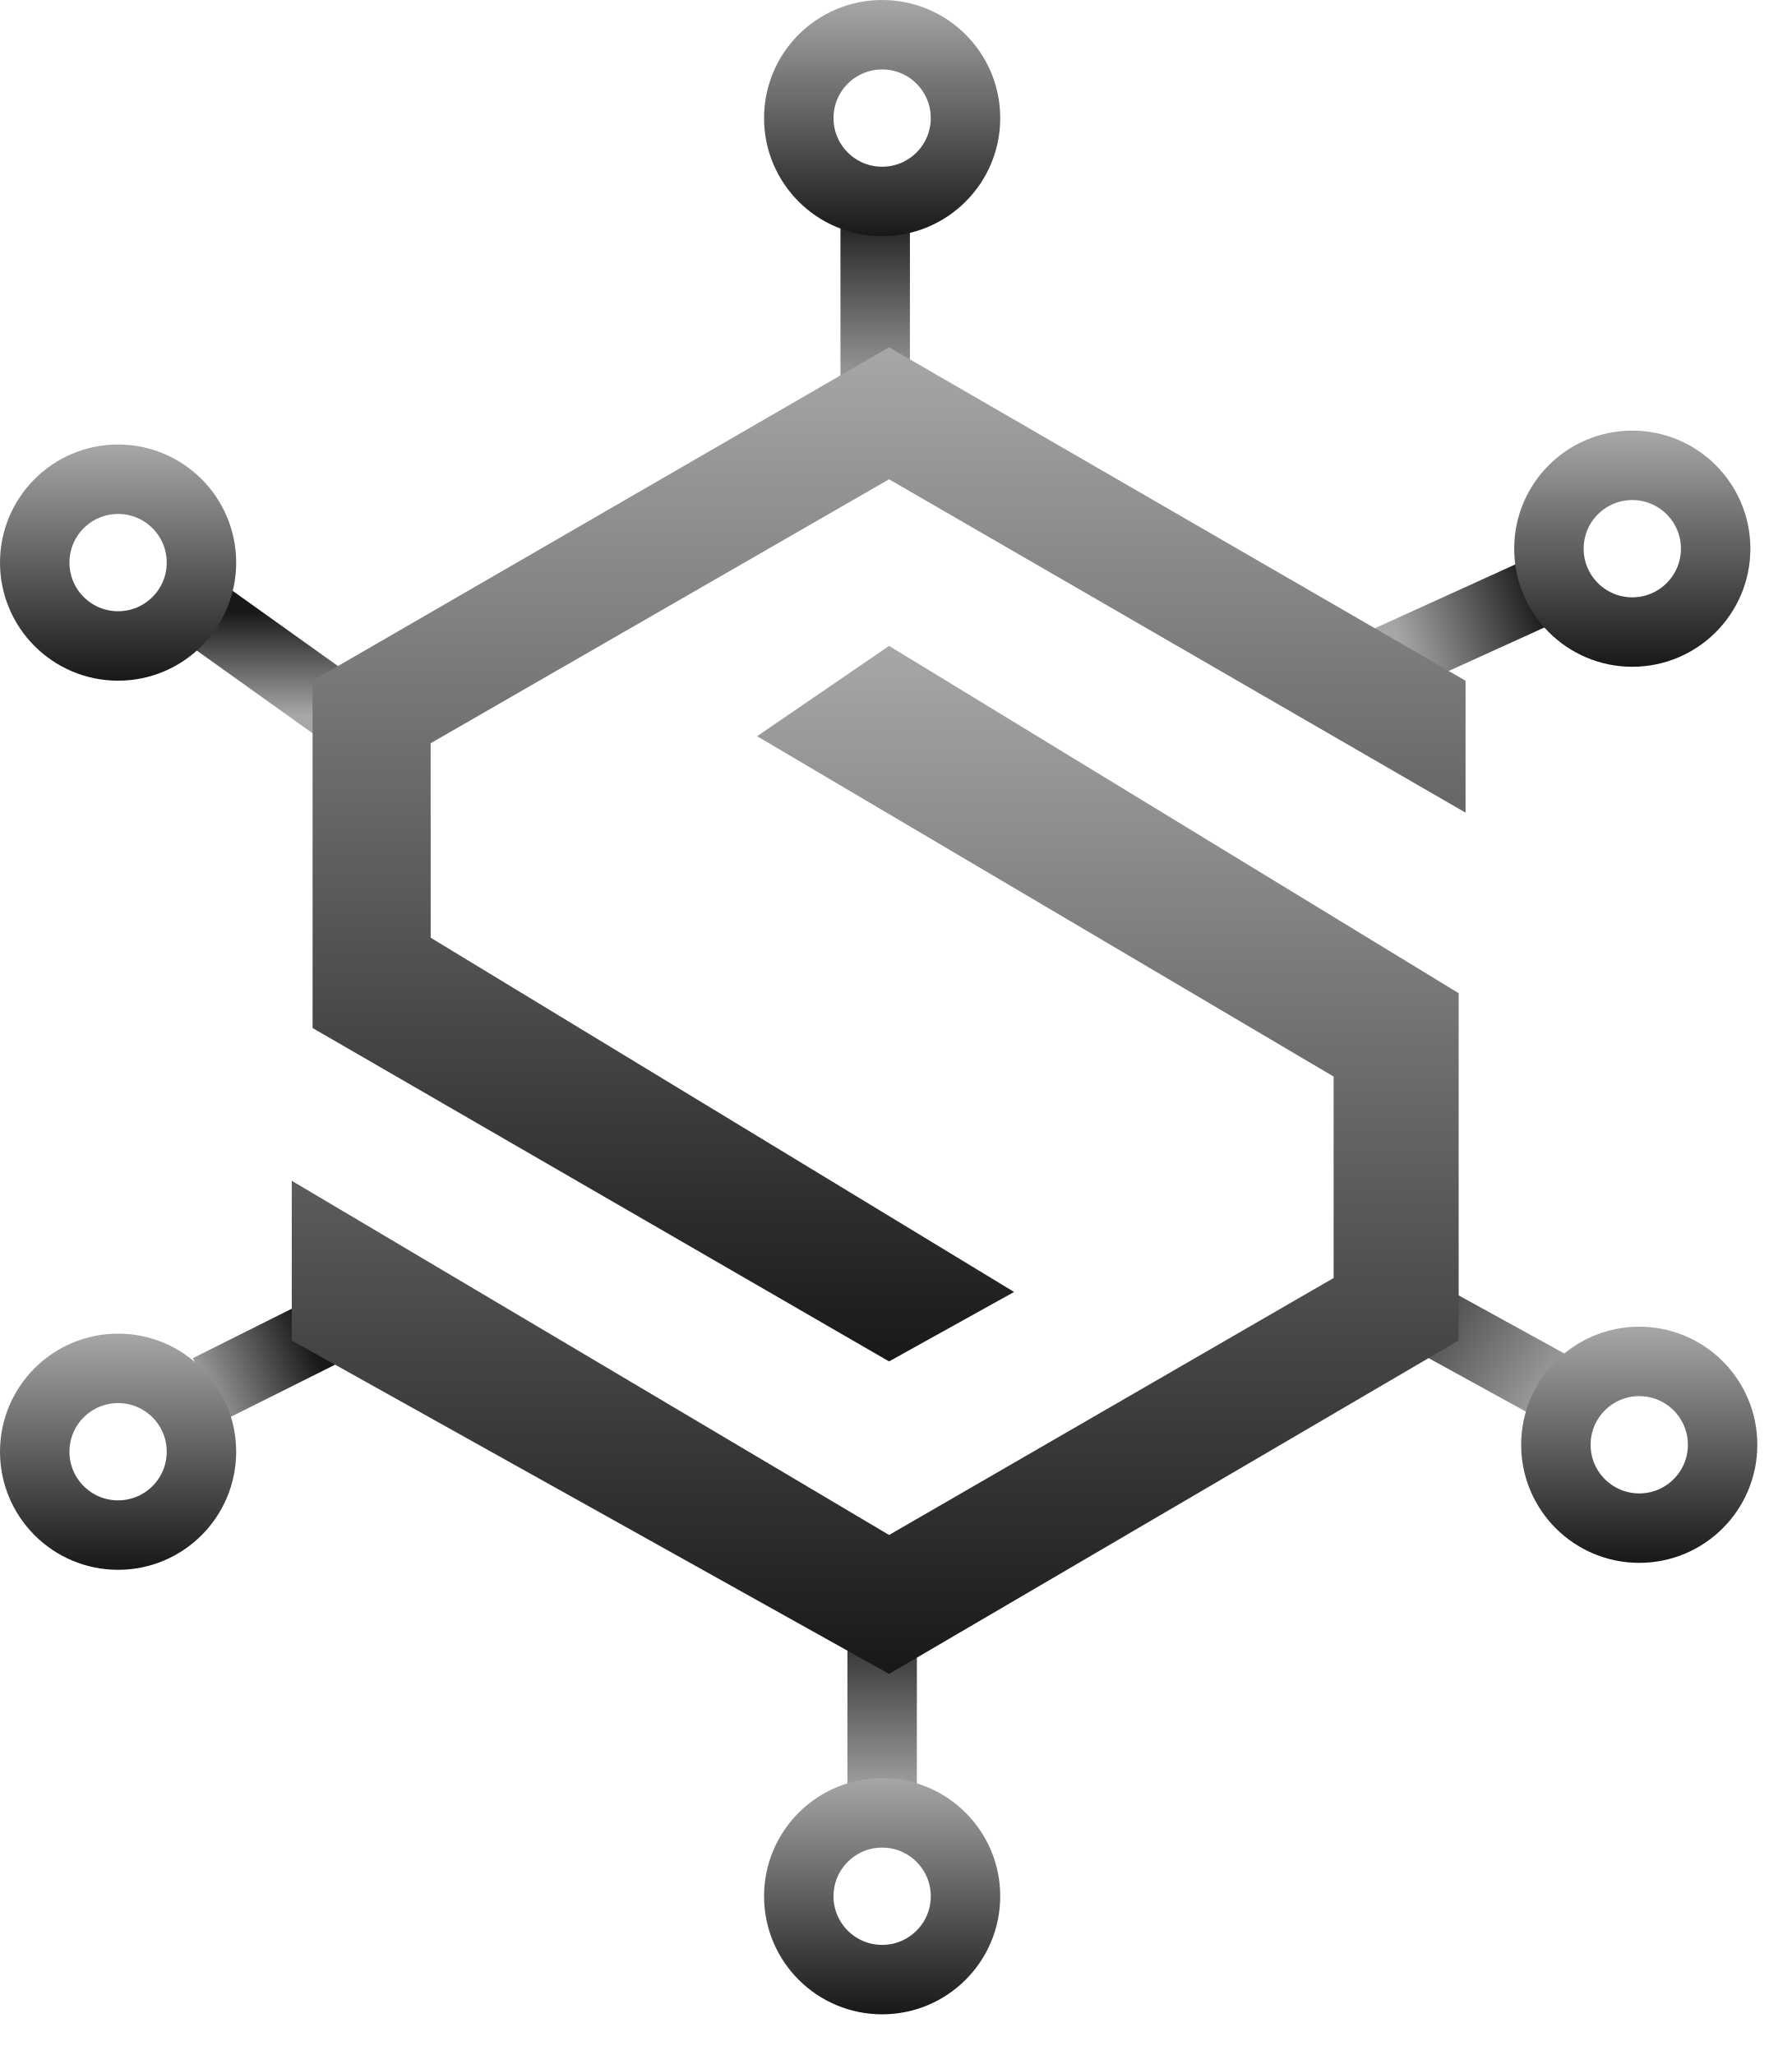
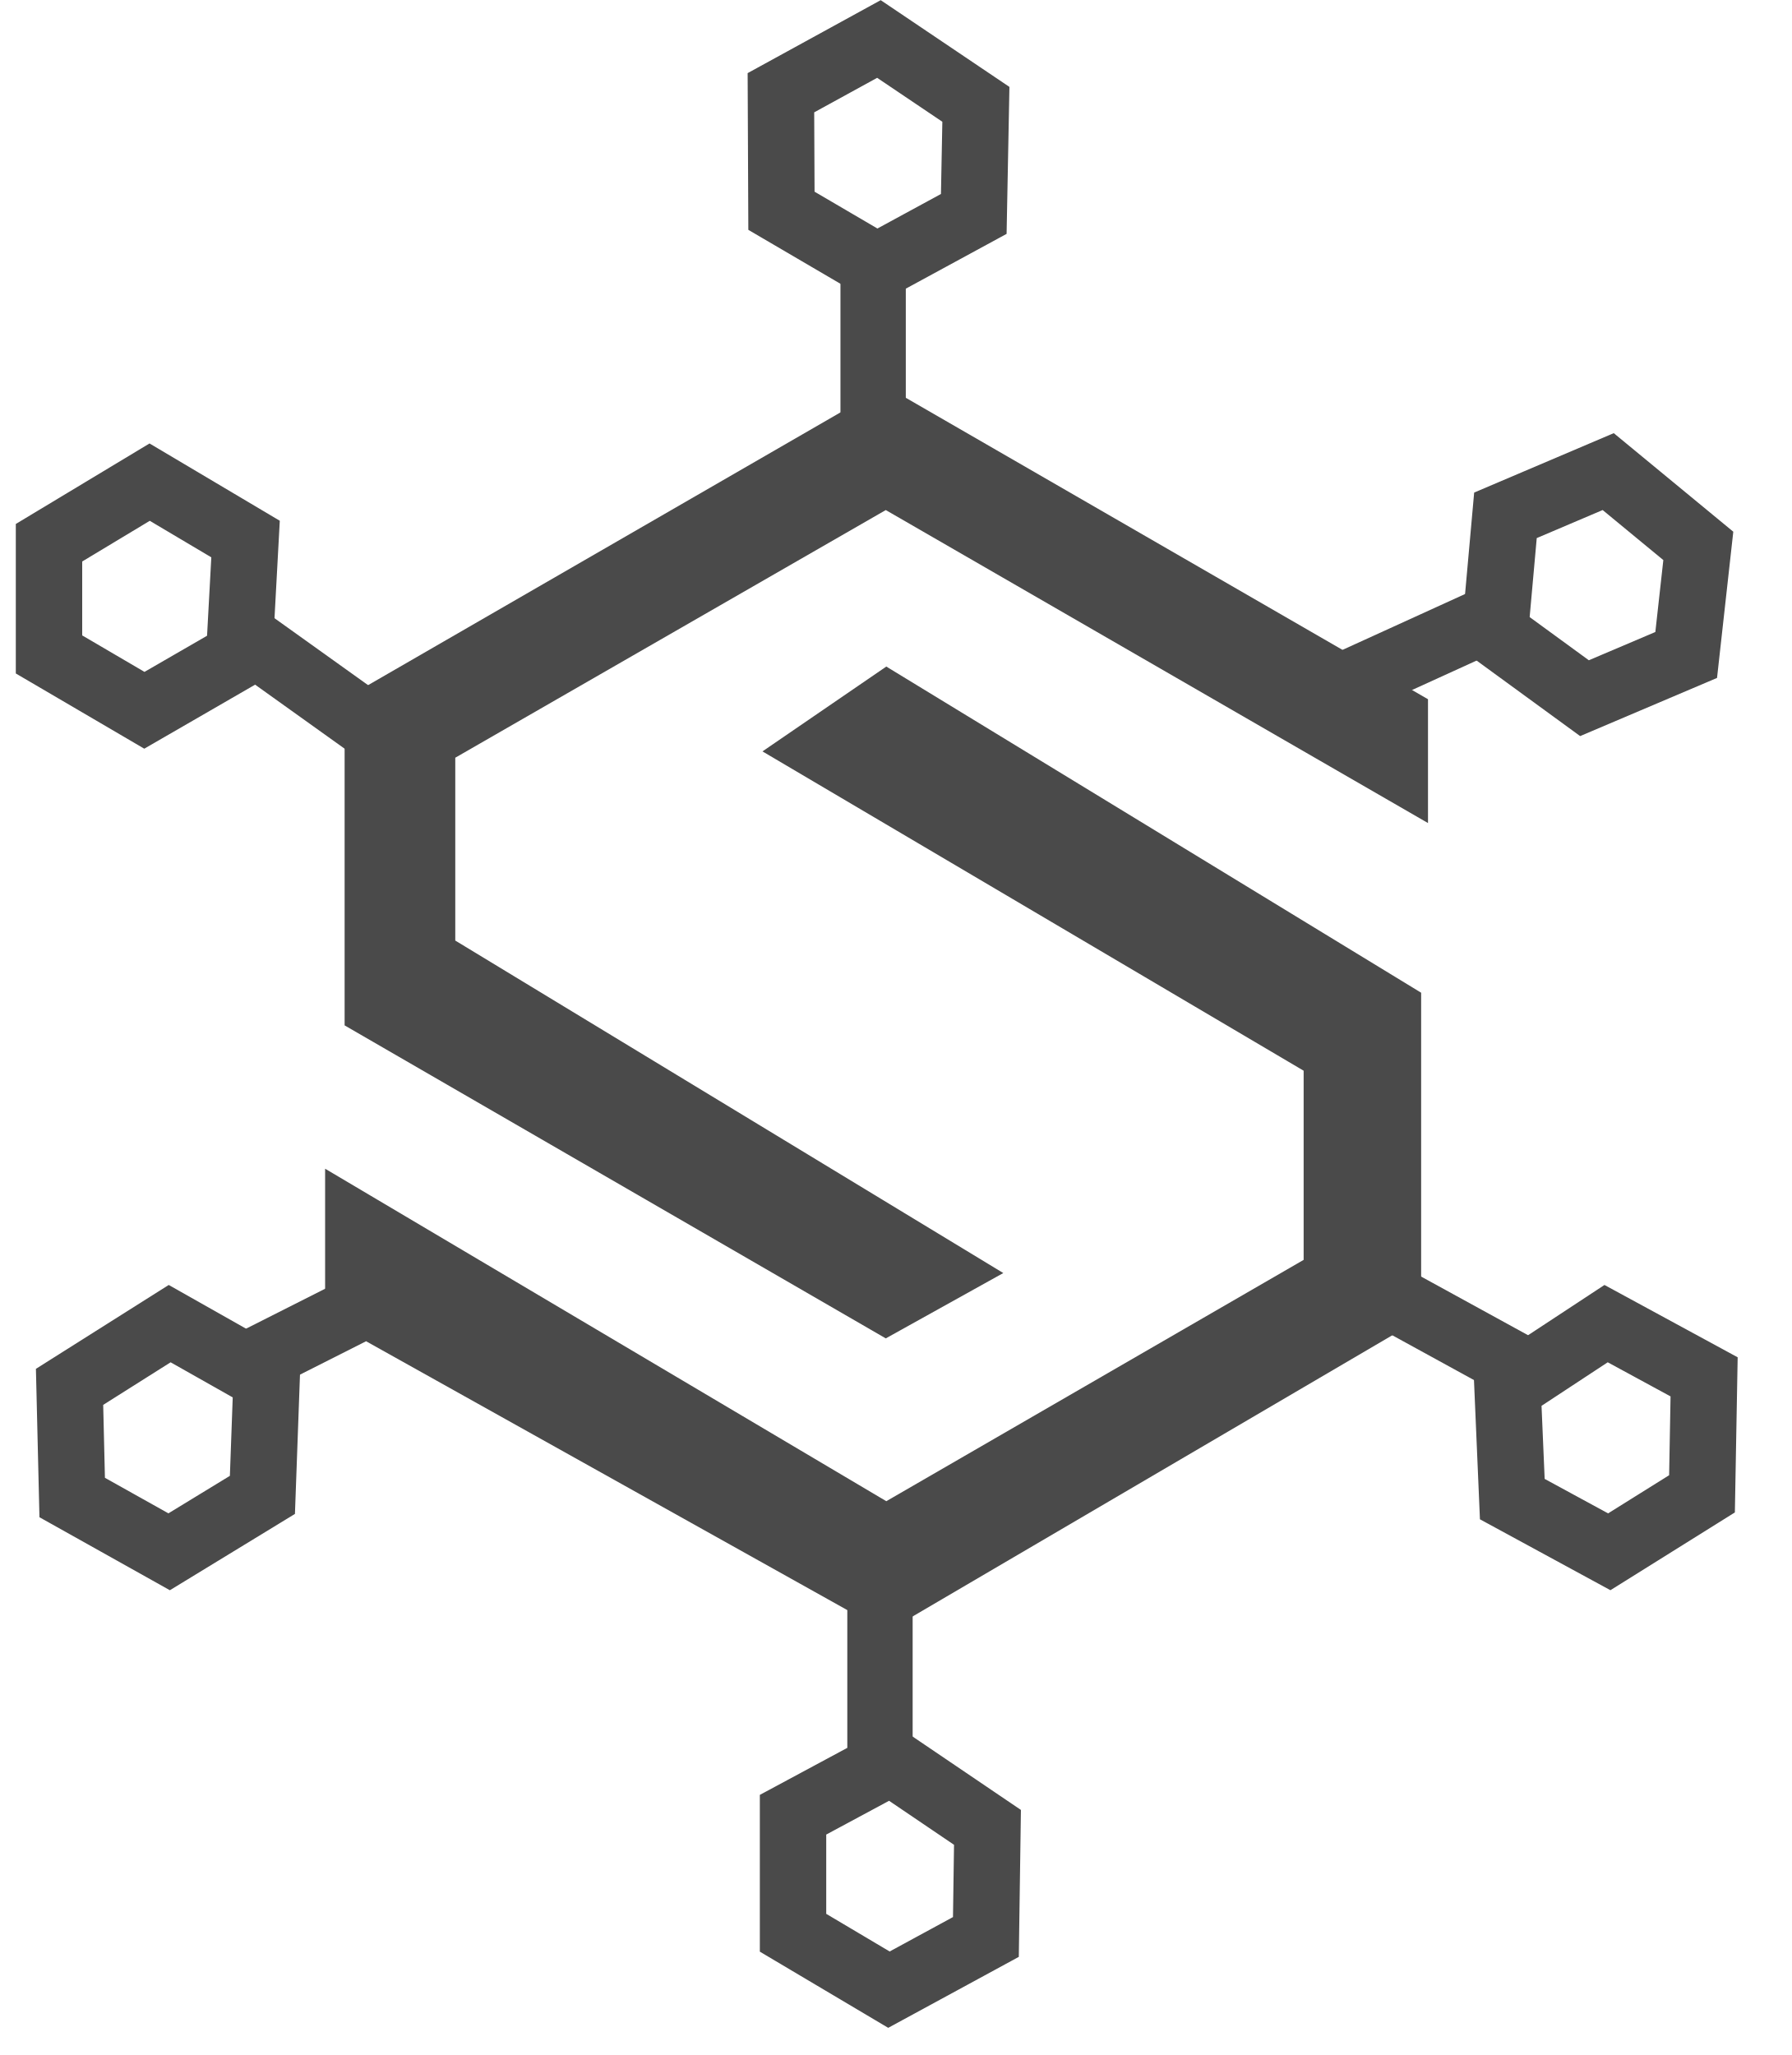
- <svg xmlns="http://www.w3.org/2000/svg" width="34" height="39" viewBox="0 0 34 39" fill="none">
-   <path d="M16.741 34.141L16.741 30.45" stroke="url(#logo_p1)" stroke-width="1.318" />
-   <path d="M3.955 26.364L6.064 25.31" stroke="url(#logo_p2)" stroke-width="1.318" />
-   <path d="M3.823 11.6L6.591 13.577" stroke="url(#logo_p3)" stroke-width="1.318" />
-   <path d="M16.609 3.954V7.514" stroke="url(#logo_p4)" stroke-width="1.318" />
-   <path d="M26.364 12.523L29.264 11.205" stroke="url(#logo_p5)" stroke-width="1.318" />
-   <path d="M29.791 26.496L27.154 25.046" stroke="url(#logo_p6)" stroke-width="1.318" />
-   <path d="M27.813 12.919V15.423L16.872 9.096L8.173 14.105V17.796L19.245 24.519L16.872 25.837L5.932 19.51V12.919L16.872 6.591L27.813 12.919Z" fill="url(#logo_p7)" />
-   <path d="M25.309 20.431L14.368 13.972L16.873 12.258L27.682 18.849V25.44L16.873 31.768L5.537 25.44V22.409L16.873 29.131L25.309 24.254V20.431Z" fill="url(#logo_p8)" />
-   <circle cx="30.977" cy="10.413" r="1.582" stroke="url(#logo_p9)" stroke-width="1.318" />
-   <circle cx="16.741" cy="2.241" r="1.582" stroke="url(#logo_p10)" stroke-width="1.318" />
-   <circle cx="16.741" cy="35.987" r="1.582" stroke="url(#logo_p11)" stroke-width="1.318" />
-   <circle cx="31.109" cy="27.419" r="1.582" stroke="url(#logo_p12)" stroke-width="1.318" />
-   <circle cx="2.241" cy="10.677" r="1.582" stroke="url(#logo_p13)" stroke-width="1.318" />
-   <circle cx="2.241" cy="27.551" r="1.582" stroke="url(#logo_p14)" stroke-width="1.318" />
-   <defs>
-     <linearGradient id="logo_p1" x1="17.241" y1="34.141" x2="17.241" y2="30.45" gradientUnits="userSpaceOnUse">
-       <stop stop-color="#A7A7A7" />
-       <stop offset="1" stop-color="#181818" />
-     </linearGradient>
-     <linearGradient id="logo_p2" x1="5.971" y1="25.667" x2="3.734" y2="26.562" gradientUnits="userSpaceOnUse">
-       <stop stop-color="#181818" />
-       <stop offset="1" stop-color="#A7A7A7" />
-     </linearGradient>
-     <linearGradient id="logo_p3" x1="5.207" y1="11.6" x2="5.207" y2="13.577" gradientUnits="userSpaceOnUse">
-       <stop stop-color="#181818" />
-       <stop offset="1" stop-color="#A7A7A7" />
-     </linearGradient>
-     <linearGradient id="logo_p4" x1="17.109" y1="3.954" x2="17.109" y2="7.514" gradientUnits="userSpaceOnUse">
-       <stop stop-color="#181818" />
-       <stop offset="1" stop-color="#A7A7A7" />
-     </linearGradient>
-     <linearGradient id="logo_p5" x1="29.233" y1="11.352" x2="26.549" y2="12.247" gradientUnits="userSpaceOnUse">
-       <stop stop-color="#181818" />
-       <stop offset="1" stop-color="#A7A7A7" />
-     </linearGradient>
-     <linearGradient id="logo_p6" x1="25.878" y1="23.878" x2="29.68" y2="26.562" gradientUnits="userSpaceOnUse">
-       <stop stop-color="#181818" />
-       <stop offset="1" stop-color="#A7A7A7" />
-     </linearGradient>
-     <linearGradient id="logo_p7" x1="16.872" y1="6.591" x2="16.872" y2="25.837" gradientUnits="userSpaceOnUse">
-       <stop stop-color="#A7A7A7" />
-       <stop offset="1" stop-color="#181818" />
-     </linearGradient>
-     <linearGradient id="logo_p8" x1="16.609" y1="12.258" x2="16.609" y2="31.768" gradientUnits="userSpaceOnUse">
-       <stop stop-color="#A7A7A7" />
-       <stop offset="1" stop-color="#181818" />
-     </linearGradient>
-     <linearGradient id="logo_p9" x1="30.977" y1="8.172" x2="30.977" y2="12.654" gradientUnits="userSpaceOnUse">
-       <stop stop-color="#A7A7A7" />
-       <stop offset="1" stop-color="#181818" />
-     </linearGradient>
-     <linearGradient id="logo_p10" x1="16.741" y1="0" x2="16.741" y2="4.482" gradientUnits="userSpaceOnUse">
-       <stop stop-color="#A7A7A7" />
-       <stop offset="1" stop-color="#181818" />
-     </linearGradient>
-     <linearGradient id="logo_p11" x1="16.741" y1="33.746" x2="16.741" y2="38.227" gradientUnits="userSpaceOnUse">
-       <stop stop-color="#A7A7A7" />
-       <stop offset="1" stop-color="#181818" />
-     </linearGradient>
-     <linearGradient id="logo_p12" x1="31.109" y1="25.178" x2="31.109" y2="29.66" gradientUnits="userSpaceOnUse">
-       <stop stop-color="#A7A7A7" />
-       <stop offset="1" stop-color="#181818" />
-     </linearGradient>
-     <linearGradient id="logo_p13" x1="2.241" y1="8.436" x2="2.241" y2="12.918" gradientUnits="userSpaceOnUse">
-       <stop stop-color="#A7A7A7" />
-       <stop offset="1" stop-color="#181818" />
-     </linearGradient>
-     <linearGradient id="logo_p14" x1="2.241" y1="25.31" x2="2.241" y2="29.792" gradientUnits="userSpaceOnUse">
-       <stop stop-color="#A7A7A7" />
-       <stop offset="1" stop-color="#181818" />
-     </linearGradient>
-   </defs>
+ <svg xmlns="http://www.w3.org/2000/svg" width="34" height="39" fill="none" viewBox="0 0 34 39">
+   <path stroke="#4a4a4a" stroke-width="1.24" d="M16.7 33.2v-3.47M4.69 25.9l1.98-1M4.56 12.03l2.6 1.86M16.57 4.85V8.2M25.73 12.9l2.72-1.24M28.95 26.02l-2.48-1.36" />
+   <path fill="#4a4a4a" d="M27.1 13.27v2.35L16.81 9.68l-8.17 4.7v3.47l10.4 6.31-2.23 1.24-10.27-5.94v-6.2l10.27-5.93z" />
+   <path fill="#4a4a4a" d="m24.74 20.32-10.27-6.06 2.35-1.61 10.15 6.19v6.18l-10.15 5.95-10.65-5.95v-2.84l10.65 6.31 7.92-4.58z" />
+   <path stroke="#4a4a4a" stroke-width="1.26" d="m28.7 28.45-.09-2.1 1.87-1.23 1.86 1.01-.04 2.22-1.76 1.1zM1.37 28.42l-.05-2.1 1.9-1.2 1.84 1.04-.08 2.21-1.77 1.08zM.93 12.42V10.3l1.91-1.15 1.82 1.08-.12 2.21-1.8 1.04zM30.07 13.25l-1.7-1.24.2-2.23 1.95-.83 1.71 1.41-.23 2.07zM16.64 5.06 14.83 4l-.01-2.24L16.68.74l1.84 1.24-.04 2.08zM16.87 37.76l-1.82-1.08v-2.24l1.86-1 1.83 1.24-.03 2.08z" />
</svg>
